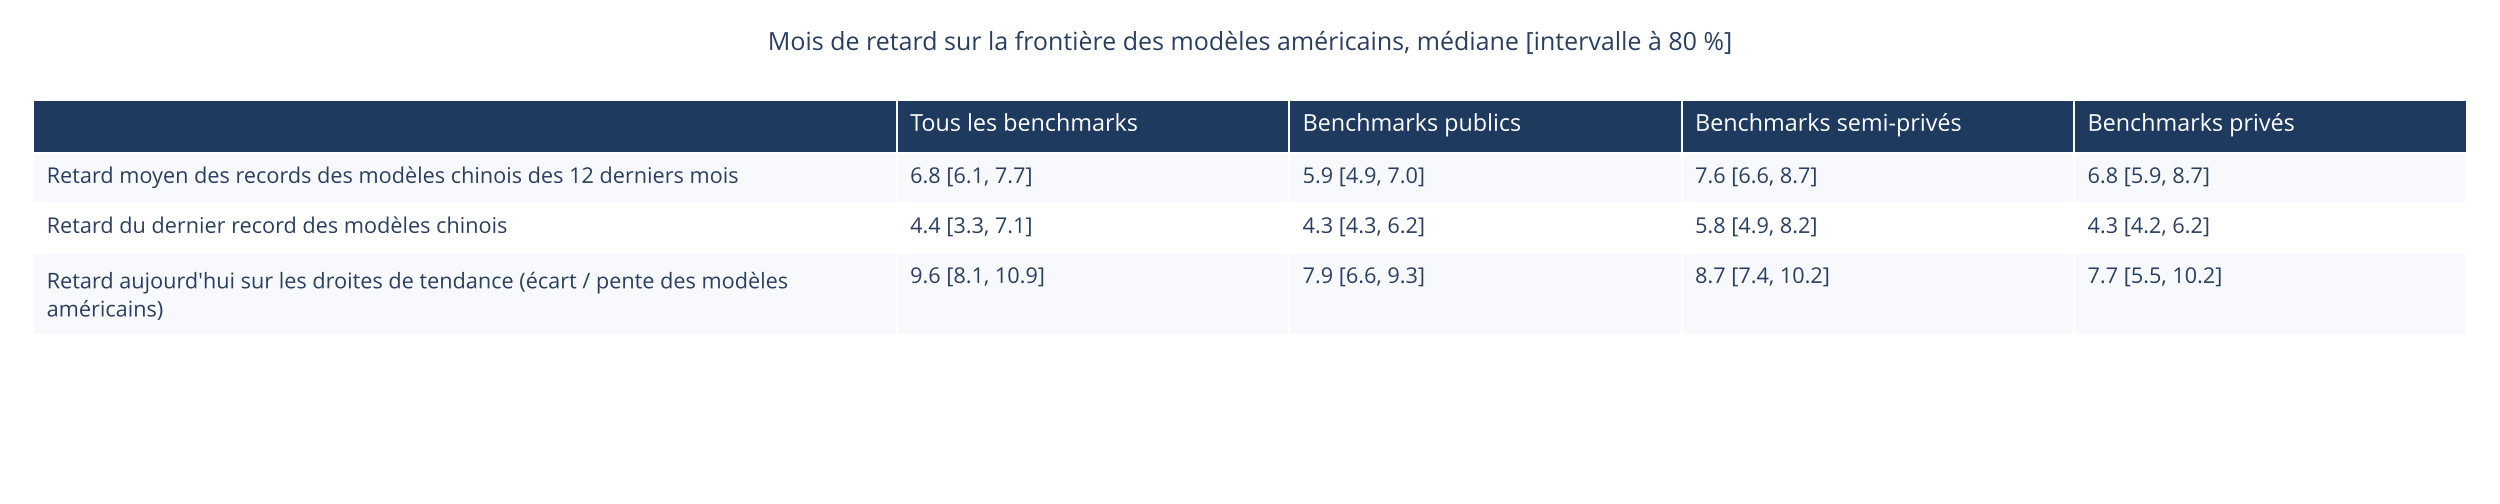
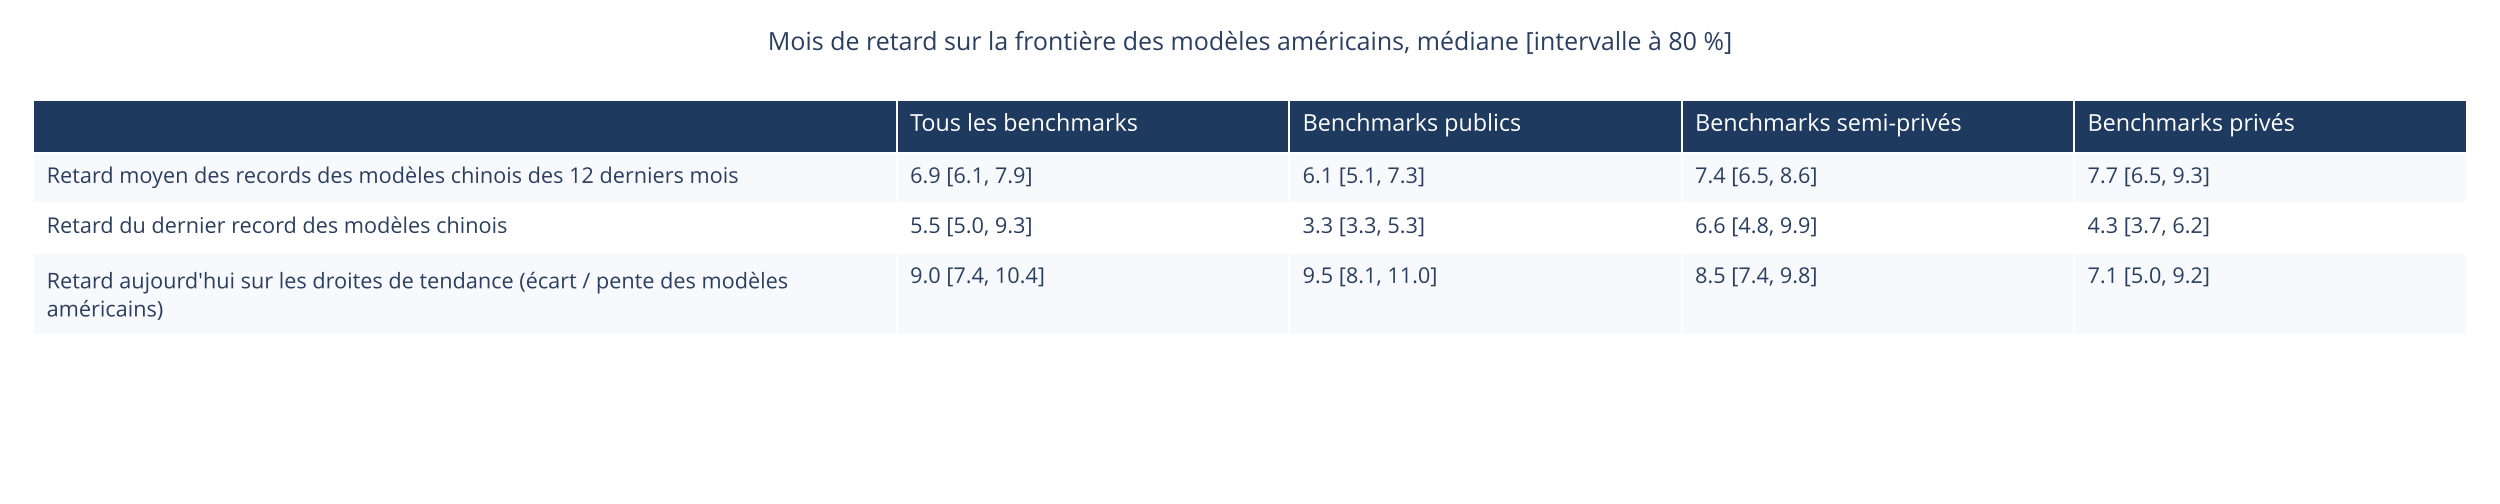
<svg xmlns="http://www.w3.org/2000/svg" class="main-svg" width="1500" height="302" style="" viewBox="0 0 1500 302">
  <rect x="0" y="0" width="1500" height="302" style="fill: rgb(255, 255, 255); fill-opacity: 1;" />
-   <defs id="defs-2aebf2">
+   <defs id="defs-a31c9f">
    <g class="clips" />
    <g class="gradients" />
    <g class="patterns" />
  </defs>
  <g class="bglayer" />
  <g class="layer-below">
    <g class="imagelayer" />
    <g class="shapelayer" />
  </g>
  <g class="cartesianlayer" />
  <g class="polarlayer" />
  <g class="smithlayer" />
  <g class="ternarylayer" />
  <g class="geolayer" />
  <g class="funnelarealayer" />
  <g class="pielayer" />
  <g class="iciclelayer" />
  <g class="treemaplayer" />
  <g class="sunburstlayer" />
  <g class="glimages" />
  <g class="table" overflow="visible" width="1500" height="302" transform="" style="box-sizing: content-box; position: absolute; left: 0px; overflow: visible; shape-rendering: crispedges; pointer-events: all;">
-     <g class="table-control-view" transform="translate(20,60)" clip-path="url(#clip2aebf2_scrollAreaBottomClip_0c5ba1true)" style="box-sizing: content-box;">
+     <g class="table-control-view" transform="translate(20,60)" clip-path="url(#clipa31c9f_scrollAreaBottomClip_90f885true)" style="box-sizing: content-box;">
      <rect class="scroll-background" fill="none" width="1460" height="232" />
-       <g class="y-column" transform="" clip-path="url(#clip2aebf2_columnBoundaryClippath_0c5ba1true_0)">
+       <g class="y-column" transform="" clip-path="url(#clipa31c9f_columnBoundaryClippath_90f885true_0)">
        <g class="column-block" id="cells1" transform="" style="cursor: default;">
          <g class="column-cells">
            <g class="column-cell" transform="translate(0,32)">
              <rect class="cell-rect" width="518.065" stroke-width="1" style="stroke: rgb(255, 255, 255); stroke-opacity: 1; fill: rgb(247, 249, 252); fill-opacity: 1;" height="30" />
              <g class="cell-text-holder" transform="translate(8,8)" text-anchor="start" style="shape-rendering: geometricprecision;">
                <text class="cell-text" dy="0.75em" x="0" y="0" style="cursor: auto; font-family: 'Open Sans', verdana, arial, sans-serif; font-size: 13px; fill: rgb(42, 63, 95); fill-opacity: 1; white-space: pre;">Retard moyen des records des modèles chinois des 12 derniers mois</text>
              </g>
            </g>
            <g class="column-cell" transform="translate(0,62)">
              <rect class="cell-rect" width="518.065" stroke-width="1" style="stroke: rgb(255, 255, 255); stroke-opacity: 1; fill: rgb(255, 255, 255); fill-opacity: 1;" height="30" />
              <g class="cell-text-holder" transform="translate(8,8)" text-anchor="start" style="shape-rendering: geometricprecision;">
                <text class="cell-text" dy="0.75em" x="0" y="0" style="cursor: auto; font-family: 'Open Sans', verdana, arial, sans-serif; font-size: 13px; fill: rgb(42, 63, 95); fill-opacity: 1; white-space: pre;">Retard du dernier record des modèles chinois</text>
              </g>
            </g>
            <g class="column-cell" transform="translate(0,92)">
              <rect class="cell-rect" width="518.065" stroke-width="1" style="stroke: rgb(255, 255, 255); stroke-opacity: 1; fill: rgb(247, 249, 252); fill-opacity: 1;" height="48.9" />
              <g class="cell-text-holder" transform="translate(8,21)" style="shape-rendering: geometricprecision;">
                <text class="cell-text" dy="0" x="0" y="0" style="cursor: auto; font-family: 'Open Sans', verdana, arial, sans-serif; font-size: 13px; fill: rgb(42, 63, 95); fill-opacity: 1; white-space: pre;">
                  <tspan class="line" dy="0em" x="0" y="0">Retard aujourd'hui sur les droites de tendance (écart / pente des modèles</tspan>
                  <tspan class="line" dy="1.3em" x="0" y="0">américains)</tspan>
                </text>
              </g>
            </g>
          </g>
        </g>
        <g class="column-block" id="cells2" transform="" style="cursor: default;">
          <g class="column-cells" />
        </g>
        <g class="column-block" id="header" style="cursor: ew-resize;">
          <g class="column-cells">
            <g class="column-cell" transform="">
              <rect class="cell-rect" width="518.065" stroke-width="1" style="stroke: rgb(255, 255, 255); stroke-opacity: 1; fill: rgb(31, 58, 95); fill-opacity: 1;" height="32" />
              <g class="cell-text-holder" transform="translate(8,8)" text-anchor="start" style="shape-rendering: geometricprecision;">
                <text class="cell-text" dy="0.75em" style="cursor: auto; font-family: 'Open Sans', verdana, arial, sans-serif; font-size: 14px; fill: rgb(255, 255, 255); fill-opacity: 1;" />
              </g>
            </g>
          </g>
        </g>
        <g class="column-boundary" />
-         <clipPath class="column-boundary-clippath" id="clip2aebf2_columnBoundaryClippath_0c5ba1true_0">
+         <clipPath class="column-boundary-clippath" id="clipa31c9f_columnBoundaryClippath_90f885true_0">
          <rect class="column-boundary-rect" fill="none" width="520.065" height="239" x="-1" y="-1" />
        </clipPath>
      </g>
-       <g class="y-column" transform="translate(518.0645,0)" clip-path="url(#clip2aebf2_columnBoundaryClippath_0c5ba1true_1)">
-         <g class="column-block" id="cells1" transform="" style="cursor: default;">
-           <g class="column-cells">
-             <g class="column-cell" transform="translate(0,32)">
-               <rect class="cell-rect" width="235.484" stroke-width="1" style="stroke: rgb(255, 255, 255); stroke-opacity: 1; fill: rgb(247, 249, 252); fill-opacity: 1;" height="30" />
-               <g class="cell-text-holder" transform="translate(8,8)" text-anchor="start" style="shape-rendering: geometricprecision;">
-                 <text class="cell-text" dy="0.75em" x="0" y="0" style="cursor: auto; font-family: 'Open Sans', verdana, arial, sans-serif; font-size: 13px; fill: rgb(42, 63, 95); fill-opacity: 1; white-space: pre;">6.8 [6.1, 7.7]</text>
-               </g>
-             </g>
-             <g class="column-cell" transform="translate(0,62)">
-               <rect class="cell-rect" width="235.484" stroke-width="1" style="stroke: rgb(255, 255, 255); stroke-opacity: 1; fill: rgb(255, 255, 255); fill-opacity: 1;" height="30" />
-               <g class="cell-text-holder" transform="translate(8,8)" text-anchor="start" style="shape-rendering: geometricprecision;">
-                 <text class="cell-text" dy="0.75em" x="0" y="0" style="cursor: auto; font-family: 'Open Sans', verdana, arial, sans-serif; font-size: 13px; fill: rgb(42, 63, 95); fill-opacity: 1; white-space: pre;">4.4 [3.3, 7.1]</text>
-               </g>
-             </g>
-             <g class="column-cell" transform="translate(0,92)">
-               <rect class="cell-rect" width="235.484" stroke-width="1" style="stroke: rgb(255, 255, 255); stroke-opacity: 1; fill: rgb(247, 249, 252); fill-opacity: 1;" height="48.9" />
-               <g class="cell-text-holder" transform="translate(8,8)" text-anchor="start" style="shape-rendering: geometricprecision;">
-                 <text class="cell-text" dy="0.75em" x="0" y="0" style="cursor: auto; font-family: 'Open Sans', verdana, arial, sans-serif; font-size: 13px; fill: rgb(42, 63, 95); fill-opacity: 1; white-space: pre;">9.6 [8.1, 10.9]</text>
+       <g class="y-column" transform="translate(518.0645,0)" clip-path="url(#clipa31c9f_columnBoundaryClippath_90f885true_1)">
+         <g class="column-block" id="cells1" transform="" style="cursor: default;">
+           <g class="column-cells">
+             <g class="column-cell" transform="translate(0,32)">
+               <rect class="cell-rect" width="235.484" stroke-width="1" style="stroke: rgb(255, 255, 255); stroke-opacity: 1; fill: rgb(247, 249, 252); fill-opacity: 1;" height="30" />
+               <g class="cell-text-holder" transform="translate(8,8)" text-anchor="start" style="shape-rendering: geometricprecision;">
+                 <text class="cell-text" dy="0.75em" x="0" y="0" style="cursor: auto; font-family: 'Open Sans', verdana, arial, sans-serif; font-size: 13px; fill: rgb(42, 63, 95); fill-opacity: 1; white-space: pre;">6.9 [6.1, 7.9]</text>
+               </g>
+             </g>
+             <g class="column-cell" transform="translate(0,62)">
+               <rect class="cell-rect" width="235.484" stroke-width="1" style="stroke: rgb(255, 255, 255); stroke-opacity: 1; fill: rgb(255, 255, 255); fill-opacity: 1;" height="30" />
+               <g class="cell-text-holder" transform="translate(8,8)" text-anchor="start" style="shape-rendering: geometricprecision;">
+                 <text class="cell-text" dy="0.75em" x="0" y="0" style="cursor: auto; font-family: 'Open Sans', verdana, arial, sans-serif; font-size: 13px; fill: rgb(42, 63, 95); fill-opacity: 1; white-space: pre;">5.5 [5.0, 9.3]</text>
+               </g>
+             </g>
+             <g class="column-cell" transform="translate(0,92)">
+               <rect class="cell-rect" width="235.484" stroke-width="1" style="stroke: rgb(255, 255, 255); stroke-opacity: 1; fill: rgb(247, 249, 252); fill-opacity: 1;" height="48.9" />
+               <g class="cell-text-holder" transform="translate(8,8)" text-anchor="start" style="shape-rendering: geometricprecision;">
+                 <text class="cell-text" dy="0.75em" x="0" y="0" style="cursor: auto; font-family: 'Open Sans', verdana, arial, sans-serif; font-size: 13px; fill: rgb(42, 63, 95); fill-opacity: 1; white-space: pre;">9.0 [7.4, 10.4]</text>
              </g>
            </g>
          </g>
        </g>
        <g class="column-block" id="cells2" transform="" style="cursor: default;">
          <g class="column-cells" />
        </g>
        <g class="column-block" id="header" style="cursor: ew-resize;">
          <g class="column-cells">
            <g class="column-cell" transform="">
              <rect class="cell-rect" width="235.484" stroke-width="1" style="stroke: rgb(255, 255, 255); stroke-opacity: 1; fill: rgb(31, 58, 95); fill-opacity: 1;" height="32" />
              <g class="cell-text-holder" transform="translate(8,8)" text-anchor="start" style="shape-rendering: geometricprecision;">
                <text class="cell-text" dy="0.75em" x="0" y="0" style="cursor: auto; font-family: 'Open Sans', verdana, arial, sans-serif; font-size: 14px; fill: rgb(255, 255, 255); fill-opacity: 1; white-space: pre;">Tous les benchmarks</text>
              </g>
            </g>
          </g>
        </g>
        <g class="column-boundary" />
-         <clipPath class="column-boundary-clippath" id="clip2aebf2_columnBoundaryClippath_0c5ba1true_1">
-           <rect class="column-boundary-rect" fill="none" width="237.484" height="239" x="-1" y="-1" />
-         </clipPath>
-       </g>
-       <g class="y-column" transform="translate(753.5484,0)" clip-path="url(#clip2aebf2_columnBoundaryClippath_0c5ba1true_2)">
-         <g class="column-block" id="cells1" transform="" style="cursor: default;">
-           <g class="column-cells">
-             <g class="column-cell" transform="translate(0,32)">
-               <rect class="cell-rect" width="235.484" stroke-width="1" style="stroke: rgb(255, 255, 255); stroke-opacity: 1; fill: rgb(247, 249, 252); fill-opacity: 1;" height="30" />
-               <g class="cell-text-holder" transform="translate(8,8)" text-anchor="start" style="shape-rendering: geometricprecision;">
-                 <text class="cell-text" dy="0.75em" x="0" y="0" style="cursor: auto; font-family: 'Open Sans', verdana, arial, sans-serif; font-size: 13px; fill: rgb(42, 63, 95); fill-opacity: 1; white-space: pre;">5.9 [4.9, 7.0]</text>
-               </g>
-             </g>
-             <g class="column-cell" transform="translate(0,62)">
-               <rect class="cell-rect" width="235.484" stroke-width="1" style="stroke: rgb(255, 255, 255); stroke-opacity: 1; fill: rgb(255, 255, 255); fill-opacity: 1;" height="30" />
-               <g class="cell-text-holder" transform="translate(8,8)" text-anchor="start" style="shape-rendering: geometricprecision;">
-                 <text class="cell-text" dy="0.75em" x="0" y="0" style="cursor: auto; font-family: 'Open Sans', verdana, arial, sans-serif; font-size: 13px; fill: rgb(42, 63, 95); fill-opacity: 1; white-space: pre;">4.3 [4.3, 6.2]</text>
-               </g>
-             </g>
-             <g class="column-cell" transform="translate(0,92)">
-               <rect class="cell-rect" width="235.484" stroke-width="1" style="stroke: rgb(255, 255, 255); stroke-opacity: 1; fill: rgb(247, 249, 252); fill-opacity: 1;" height="48.9" />
-               <g class="cell-text-holder" transform="translate(8,8)" text-anchor="start" style="shape-rendering: geometricprecision;">
-                 <text class="cell-text" dy="0.75em" x="0" y="0" style="cursor: auto; font-family: 'Open Sans', verdana, arial, sans-serif; font-size: 13px; fill: rgb(42, 63, 95); fill-opacity: 1; white-space: pre;">7.9 [6.6, 9.3]</text>
+         <clipPath class="column-boundary-clippath" id="clipa31c9f_columnBoundaryClippath_90f885true_1">
+           <rect class="column-boundary-rect" fill="none" width="237.484" height="239" x="-1" y="-1" />
+         </clipPath>
+       </g>
+       <g class="y-column" transform="translate(753.5484,0)" clip-path="url(#clipa31c9f_columnBoundaryClippath_90f885true_2)">
+         <g class="column-block" id="cells1" transform="" style="cursor: default;">
+           <g class="column-cells">
+             <g class="column-cell" transform="translate(0,32)">
+               <rect class="cell-rect" width="235.484" stroke-width="1" style="stroke: rgb(255, 255, 255); stroke-opacity: 1; fill: rgb(247, 249, 252); fill-opacity: 1;" height="30" />
+               <g class="cell-text-holder" transform="translate(8,8)" text-anchor="start" style="shape-rendering: geometricprecision;">
+                 <text class="cell-text" dy="0.75em" x="0" y="0" style="cursor: auto; font-family: 'Open Sans', verdana, arial, sans-serif; font-size: 13px; fill: rgb(42, 63, 95); fill-opacity: 1; white-space: pre;">6.1 [5.1, 7.3]</text>
+               </g>
+             </g>
+             <g class="column-cell" transform="translate(0,62)">
+               <rect class="cell-rect" width="235.484" stroke-width="1" style="stroke: rgb(255, 255, 255); stroke-opacity: 1; fill: rgb(255, 255, 255); fill-opacity: 1;" height="30" />
+               <g class="cell-text-holder" transform="translate(8,8)" text-anchor="start" style="shape-rendering: geometricprecision;">
+                 <text class="cell-text" dy="0.75em" x="0" y="0" style="cursor: auto; font-family: 'Open Sans', verdana, arial, sans-serif; font-size: 13px; fill: rgb(42, 63, 95); fill-opacity: 1; white-space: pre;">3.3 [3.3, 5.3]</text>
+               </g>
+             </g>
+             <g class="column-cell" transform="translate(0,92)">
+               <rect class="cell-rect" width="235.484" stroke-width="1" style="stroke: rgb(255, 255, 255); stroke-opacity: 1; fill: rgb(247, 249, 252); fill-opacity: 1;" height="48.9" />
+               <g class="cell-text-holder" transform="translate(8,8)" text-anchor="start" style="shape-rendering: geometricprecision;">
+                 <text class="cell-text" dy="0.75em" x="0" y="0" style="cursor: auto; font-family: 'Open Sans', verdana, arial, sans-serif; font-size: 13px; fill: rgb(42, 63, 95); fill-opacity: 1; white-space: pre;">9.5 [8.1, 11.0]</text>
              </g>
            </g>
          </g>
        </g>
        <g class="column-block" id="cells2" transform="" style="cursor: default;">
          <g class="column-cells" />
        </g>
        <g class="column-block" id="header" style="cursor: ew-resize;">
          <g class="column-cells">
            <g class="column-cell" transform="">
              <rect class="cell-rect" width="235.484" stroke-width="1" style="stroke: rgb(255, 255, 255); stroke-opacity: 1; fill: rgb(31, 58, 95); fill-opacity: 1;" height="32" />
              <g class="cell-text-holder" transform="translate(8,8)" text-anchor="start" style="shape-rendering: geometricprecision;">
                <text class="cell-text" dy="0.75em" x="0" y="0" style="cursor: auto; font-family: 'Open Sans', verdana, arial, sans-serif; font-size: 14px; fill: rgb(255, 255, 255); fill-opacity: 1; white-space: pre;">Benchmarks publics</text>
              </g>
            </g>
          </g>
        </g>
        <g class="column-boundary" />
-         <clipPath class="column-boundary-clippath" id="clip2aebf2_columnBoundaryClippath_0c5ba1true_2">
-           <rect class="column-boundary-rect" fill="none" width="237.484" height="239" x="-1" y="-1" />
-         </clipPath>
-       </g>
-       <g class="y-column" transform="translate(989.0323,0)" clip-path="url(#clip2aebf2_columnBoundaryClippath_0c5ba1true_3)">
-         <g class="column-block" id="cells1" transform="" style="cursor: default;">
-           <g class="column-cells">
-             <g class="column-cell" transform="translate(0,32)">
-               <rect class="cell-rect" width="235.484" stroke-width="1" style="stroke: rgb(255, 255, 255); stroke-opacity: 1; fill: rgb(247, 249, 252); fill-opacity: 1;" height="30" />
-               <g class="cell-text-holder" transform="translate(8,8)" text-anchor="start" style="shape-rendering: geometricprecision;">
-                 <text class="cell-text" dy="0.75em" x="0" y="0" style="cursor: auto; font-family: 'Open Sans', verdana, arial, sans-serif; font-size: 13px; fill: rgb(42, 63, 95); fill-opacity: 1; white-space: pre;">7.6 [6.6, 8.7]</text>
-               </g>
-             </g>
-             <g class="column-cell" transform="translate(0,62)">
-               <rect class="cell-rect" width="235.484" stroke-width="1" style="stroke: rgb(255, 255, 255); stroke-opacity: 1; fill: rgb(255, 255, 255); fill-opacity: 1;" height="30" />
-               <g class="cell-text-holder" transform="translate(8,8)" text-anchor="start" style="shape-rendering: geometricprecision;">
-                 <text class="cell-text" dy="0.75em" x="0" y="0" style="cursor: auto; font-family: 'Open Sans', verdana, arial, sans-serif; font-size: 13px; fill: rgb(42, 63, 95); fill-opacity: 1; white-space: pre;">5.8 [4.9, 8.2]</text>
-               </g>
-             </g>
-             <g class="column-cell" transform="translate(0,92)">
-               <rect class="cell-rect" width="235.484" stroke-width="1" style="stroke: rgb(255, 255, 255); stroke-opacity: 1; fill: rgb(247, 249, 252); fill-opacity: 1;" height="48.9" />
-               <g class="cell-text-holder" transform="translate(8,8)" text-anchor="start" style="shape-rendering: geometricprecision;">
-                 <text class="cell-text" dy="0.75em" x="0" y="0" style="cursor: auto; font-family: 'Open Sans', verdana, arial, sans-serif; font-size: 13px; fill: rgb(42, 63, 95); fill-opacity: 1; white-space: pre;">8.7 [7.4, 10.2]</text>
+         <clipPath class="column-boundary-clippath" id="clipa31c9f_columnBoundaryClippath_90f885true_2">
+           <rect class="column-boundary-rect" fill="none" width="237.484" height="239" x="-1" y="-1" />
+         </clipPath>
+       </g>
+       <g class="y-column" transform="translate(989.0323,0)" clip-path="url(#clipa31c9f_columnBoundaryClippath_90f885true_3)">
+         <g class="column-block" id="cells1" transform="" style="cursor: default;">
+           <g class="column-cells">
+             <g class="column-cell" transform="translate(0,32)">
+               <rect class="cell-rect" width="235.484" stroke-width="1" style="stroke: rgb(255, 255, 255); stroke-opacity: 1; fill: rgb(247, 249, 252); fill-opacity: 1;" height="30" />
+               <g class="cell-text-holder" transform="translate(8,8)" text-anchor="start" style="shape-rendering: geometricprecision;">
+                 <text class="cell-text" dy="0.75em" x="0" y="0" style="cursor: auto; font-family: 'Open Sans', verdana, arial, sans-serif; font-size: 13px; fill: rgb(42, 63, 95); fill-opacity: 1; white-space: pre;">7.4 [6.5, 8.6]</text>
+               </g>
+             </g>
+             <g class="column-cell" transform="translate(0,62)">
+               <rect class="cell-rect" width="235.484" stroke-width="1" style="stroke: rgb(255, 255, 255); stroke-opacity: 1; fill: rgb(255, 255, 255); fill-opacity: 1;" height="30" />
+               <g class="cell-text-holder" transform="translate(8,8)" text-anchor="start" style="shape-rendering: geometricprecision;">
+                 <text class="cell-text" dy="0.75em" x="0" y="0" style="cursor: auto; font-family: 'Open Sans', verdana, arial, sans-serif; font-size: 13px; fill: rgb(42, 63, 95); fill-opacity: 1; white-space: pre;">6.6 [4.8, 9.9]</text>
+               </g>
+             </g>
+             <g class="column-cell" transform="translate(0,92)">
+               <rect class="cell-rect" width="235.484" stroke-width="1" style="stroke: rgb(255, 255, 255); stroke-opacity: 1; fill: rgb(247, 249, 252); fill-opacity: 1;" height="48.9" />
+               <g class="cell-text-holder" transform="translate(8,8)" text-anchor="start" style="shape-rendering: geometricprecision;">
+                 <text class="cell-text" dy="0.75em" x="0" y="0" style="cursor: auto; font-family: 'Open Sans', verdana, arial, sans-serif; font-size: 13px; fill: rgb(42, 63, 95); fill-opacity: 1; white-space: pre;">8.5 [7.4, 9.8]</text>
              </g>
            </g>
          </g>
        </g>
        <g class="column-block" id="cells2" transform="" style="cursor: default;">
          <g class="column-cells" />
        </g>
        <g class="column-block" id="header" style="cursor: ew-resize;">
          <g class="column-cells">
            <g class="column-cell" transform="">
              <rect class="cell-rect" width="235.484" stroke-width="1" style="stroke: rgb(255, 255, 255); stroke-opacity: 1; fill: rgb(31, 58, 95); fill-opacity: 1;" height="32" />
              <g class="cell-text-holder" transform="translate(8,8)" text-anchor="start" style="shape-rendering: geometricprecision;">
                <text class="cell-text" dy="0.75em" x="0" y="0" style="cursor: auto; font-family: 'Open Sans', verdana, arial, sans-serif; font-size: 14px; fill: rgb(255, 255, 255); fill-opacity: 1; white-space: pre;">Benchmarks semi-privés</text>
              </g>
            </g>
          </g>
        </g>
        <g class="column-boundary" />
-         <clipPath class="column-boundary-clippath" id="clip2aebf2_columnBoundaryClippath_0c5ba1true_3">
-           <rect class="column-boundary-rect" fill="none" width="237.484" height="239" x="-1" y="-1" />
-         </clipPath>
-       </g>
-       <g class="y-column" transform="translate(1224.516,0)" clip-path="url(#clip2aebf2_columnBoundaryClippath_0c5ba1true_4)">
-         <g class="column-block" id="cells1" transform="" style="cursor: default;">
-           <g class="column-cells">
-             <g class="column-cell" transform="translate(0,32)">
-               <rect class="cell-rect" width="235.484" stroke-width="1" style="stroke: rgb(255, 255, 255); stroke-opacity: 1; fill: rgb(247, 249, 252); fill-opacity: 1;" height="30" />
-               <g class="cell-text-holder" transform="translate(8,8)" text-anchor="start" style="shape-rendering: geometricprecision;">
-                 <text class="cell-text" dy="0.75em" x="0" y="0" style="cursor: auto; font-family: 'Open Sans', verdana, arial, sans-serif; font-size: 13px; fill: rgb(42, 63, 95); fill-opacity: 1; white-space: pre;">6.8 [5.9, 8.7]</text>
-               </g>
-             </g>
-             <g class="column-cell" transform="translate(0,62)">
-               <rect class="cell-rect" width="235.484" stroke-width="1" style="stroke: rgb(255, 255, 255); stroke-opacity: 1; fill: rgb(255, 255, 255); fill-opacity: 1;" height="30" />
-               <g class="cell-text-holder" transform="translate(8,8)" text-anchor="start" style="shape-rendering: geometricprecision;">
-                 <text class="cell-text" dy="0.75em" x="0" y="0" style="cursor: auto; font-family: 'Open Sans', verdana, arial, sans-serif; font-size: 13px; fill: rgb(42, 63, 95); fill-opacity: 1; white-space: pre;">4.3 [4.2, 6.2]</text>
-               </g>
-             </g>
-             <g class="column-cell" transform="translate(0,92)">
-               <rect class="cell-rect" width="235.484" stroke-width="1" style="stroke: rgb(255, 255, 255); stroke-opacity: 1; fill: rgb(247, 249, 252); fill-opacity: 1;" height="48.9" />
-               <g class="cell-text-holder" transform="translate(8,8)" text-anchor="start" style="shape-rendering: geometricprecision;">
-                 <text class="cell-text" dy="0.75em" x="0" y="0" style="cursor: auto; font-family: 'Open Sans', verdana, arial, sans-serif; font-size: 13px; fill: rgb(42, 63, 95); fill-opacity: 1; white-space: pre;">7.7 [5.5, 10.2]</text>
+         <clipPath class="column-boundary-clippath" id="clipa31c9f_columnBoundaryClippath_90f885true_3">
+           <rect class="column-boundary-rect" fill="none" width="237.484" height="239" x="-1" y="-1" />
+         </clipPath>
+       </g>
+       <g class="y-column" transform="translate(1224.516,0)" clip-path="url(#clipa31c9f_columnBoundaryClippath_90f885true_4)">
+         <g class="column-block" id="cells1" transform="" style="cursor: default;">
+           <g class="column-cells">
+             <g class="column-cell" transform="translate(0,32)">
+               <rect class="cell-rect" width="235.484" stroke-width="1" style="stroke: rgb(255, 255, 255); stroke-opacity: 1; fill: rgb(247, 249, 252); fill-opacity: 1;" height="30" />
+               <g class="cell-text-holder" transform="translate(8,8)" text-anchor="start" style="shape-rendering: geometricprecision;">
+                 <text class="cell-text" dy="0.75em" x="0" y="0" style="cursor: auto; font-family: 'Open Sans', verdana, arial, sans-serif; font-size: 13px; fill: rgb(42, 63, 95); fill-opacity: 1; white-space: pre;">7.7 [6.5, 9.3]</text>
+               </g>
+             </g>
+             <g class="column-cell" transform="translate(0,62)">
+               <rect class="cell-rect" width="235.484" stroke-width="1" style="stroke: rgb(255, 255, 255); stroke-opacity: 1; fill: rgb(255, 255, 255); fill-opacity: 1;" height="30" />
+               <g class="cell-text-holder" transform="translate(8,8)" text-anchor="start" style="shape-rendering: geometricprecision;">
+                 <text class="cell-text" dy="0.75em" x="0" y="0" style="cursor: auto; font-family: 'Open Sans', verdana, arial, sans-serif; font-size: 13px; fill: rgb(42, 63, 95); fill-opacity: 1; white-space: pre;">4.3 [3.7, 6.2]</text>
+               </g>
+             </g>
+             <g class="column-cell" transform="translate(0,92)">
+               <rect class="cell-rect" width="235.484" stroke-width="1" style="stroke: rgb(255, 255, 255); stroke-opacity: 1; fill: rgb(247, 249, 252); fill-opacity: 1;" height="48.9" />
+               <g class="cell-text-holder" transform="translate(8,8)" text-anchor="start" style="shape-rendering: geometricprecision;">
+                 <text class="cell-text" dy="0.75em" x="0" y="0" style="cursor: auto; font-family: 'Open Sans', verdana, arial, sans-serif; font-size: 13px; fill: rgb(42, 63, 95); fill-opacity: 1; white-space: pre;">7.1 [5.0, 9.2]</text>
              </g>
            </g>
          </g>
        </g>
        <g class="column-block" id="cells2" transform="" style="cursor: default;">
          <g class="column-cells" />
        </g>
        <g class="column-block" id="header" style="cursor: ew-resize;">
          <g class="column-cells">
            <g class="column-cell" transform="">
              <rect class="cell-rect" width="235.484" stroke-width="1" style="stroke: rgb(255, 255, 255); stroke-opacity: 1; fill: rgb(31, 58, 95); fill-opacity: 1;" height="32" />
              <g class="cell-text-holder" transform="translate(8,8)" text-anchor="start" style="shape-rendering: geometricprecision;">
                <text class="cell-text" dy="0.75em" x="0" y="0" style="cursor: auto; font-family: 'Open Sans', verdana, arial, sans-serif; font-size: 14px; fill: rgb(255, 255, 255); fill-opacity: 1; white-space: pre;">Benchmarks privés</text>
              </g>
            </g>
          </g>
        </g>
        <g class="column-boundary" />
-         <clipPath class="column-boundary-clippath" id="clip2aebf2_columnBoundaryClippath_0c5ba1true_4">
+         <clipPath class="column-boundary-clippath" id="clipa31c9f_columnBoundaryClippath_90f885true_4">
          <rect class="column-boundary-rect" fill="none" width="237.484" height="239" x="-1" y="-1" />
        </clipPath>
      </g>
      <g class="scrollbar-kit" transform="translate(1469,32)" style="shape-rendering: geometricprecision;">
        <g class="scrollbar">
          <g class="scrollbar-slider" transform="" />
        </g>
      </g>
-       <clipPath class="scroll-area-clip" id="clip2aebf2_scrollAreaBottomClip_0c5ba1true">
+       <clipPath class="scroll-area-clip" id="clipa31c9f_scrollAreaBottomClip_90f885true">
        <rect class="scroll-area-clip-rect" x="-45" y="-5" fill="none" width="1550" height="237" />
      </clipPath>
    </g>
  </g>
-   <defs id="topdefs-2aebf2">
+   <defs id="topdefs-a31c9f">
    <g class="clips" />
  </defs>
  <g class="layer-above">
    <g class="imagelayer" />
    <g class="shapelayer" />
  </g>
  <g class="infolayer">
    <g class="g-gtitle">
      <text class="gtitle" x="750" y="30" text-anchor="middle" dy="0em" style="opacity: 1; font-family: 'Open Sans', verdana, arial, sans-serif; font-size: 15px; fill: rgb(42, 63, 95); fill-opacity: 1; white-space: pre;">Mois de retard sur la frontière des modèles américains, médiane [intervalle à 80 %]</text>
    </g>
  </g>
</svg>
